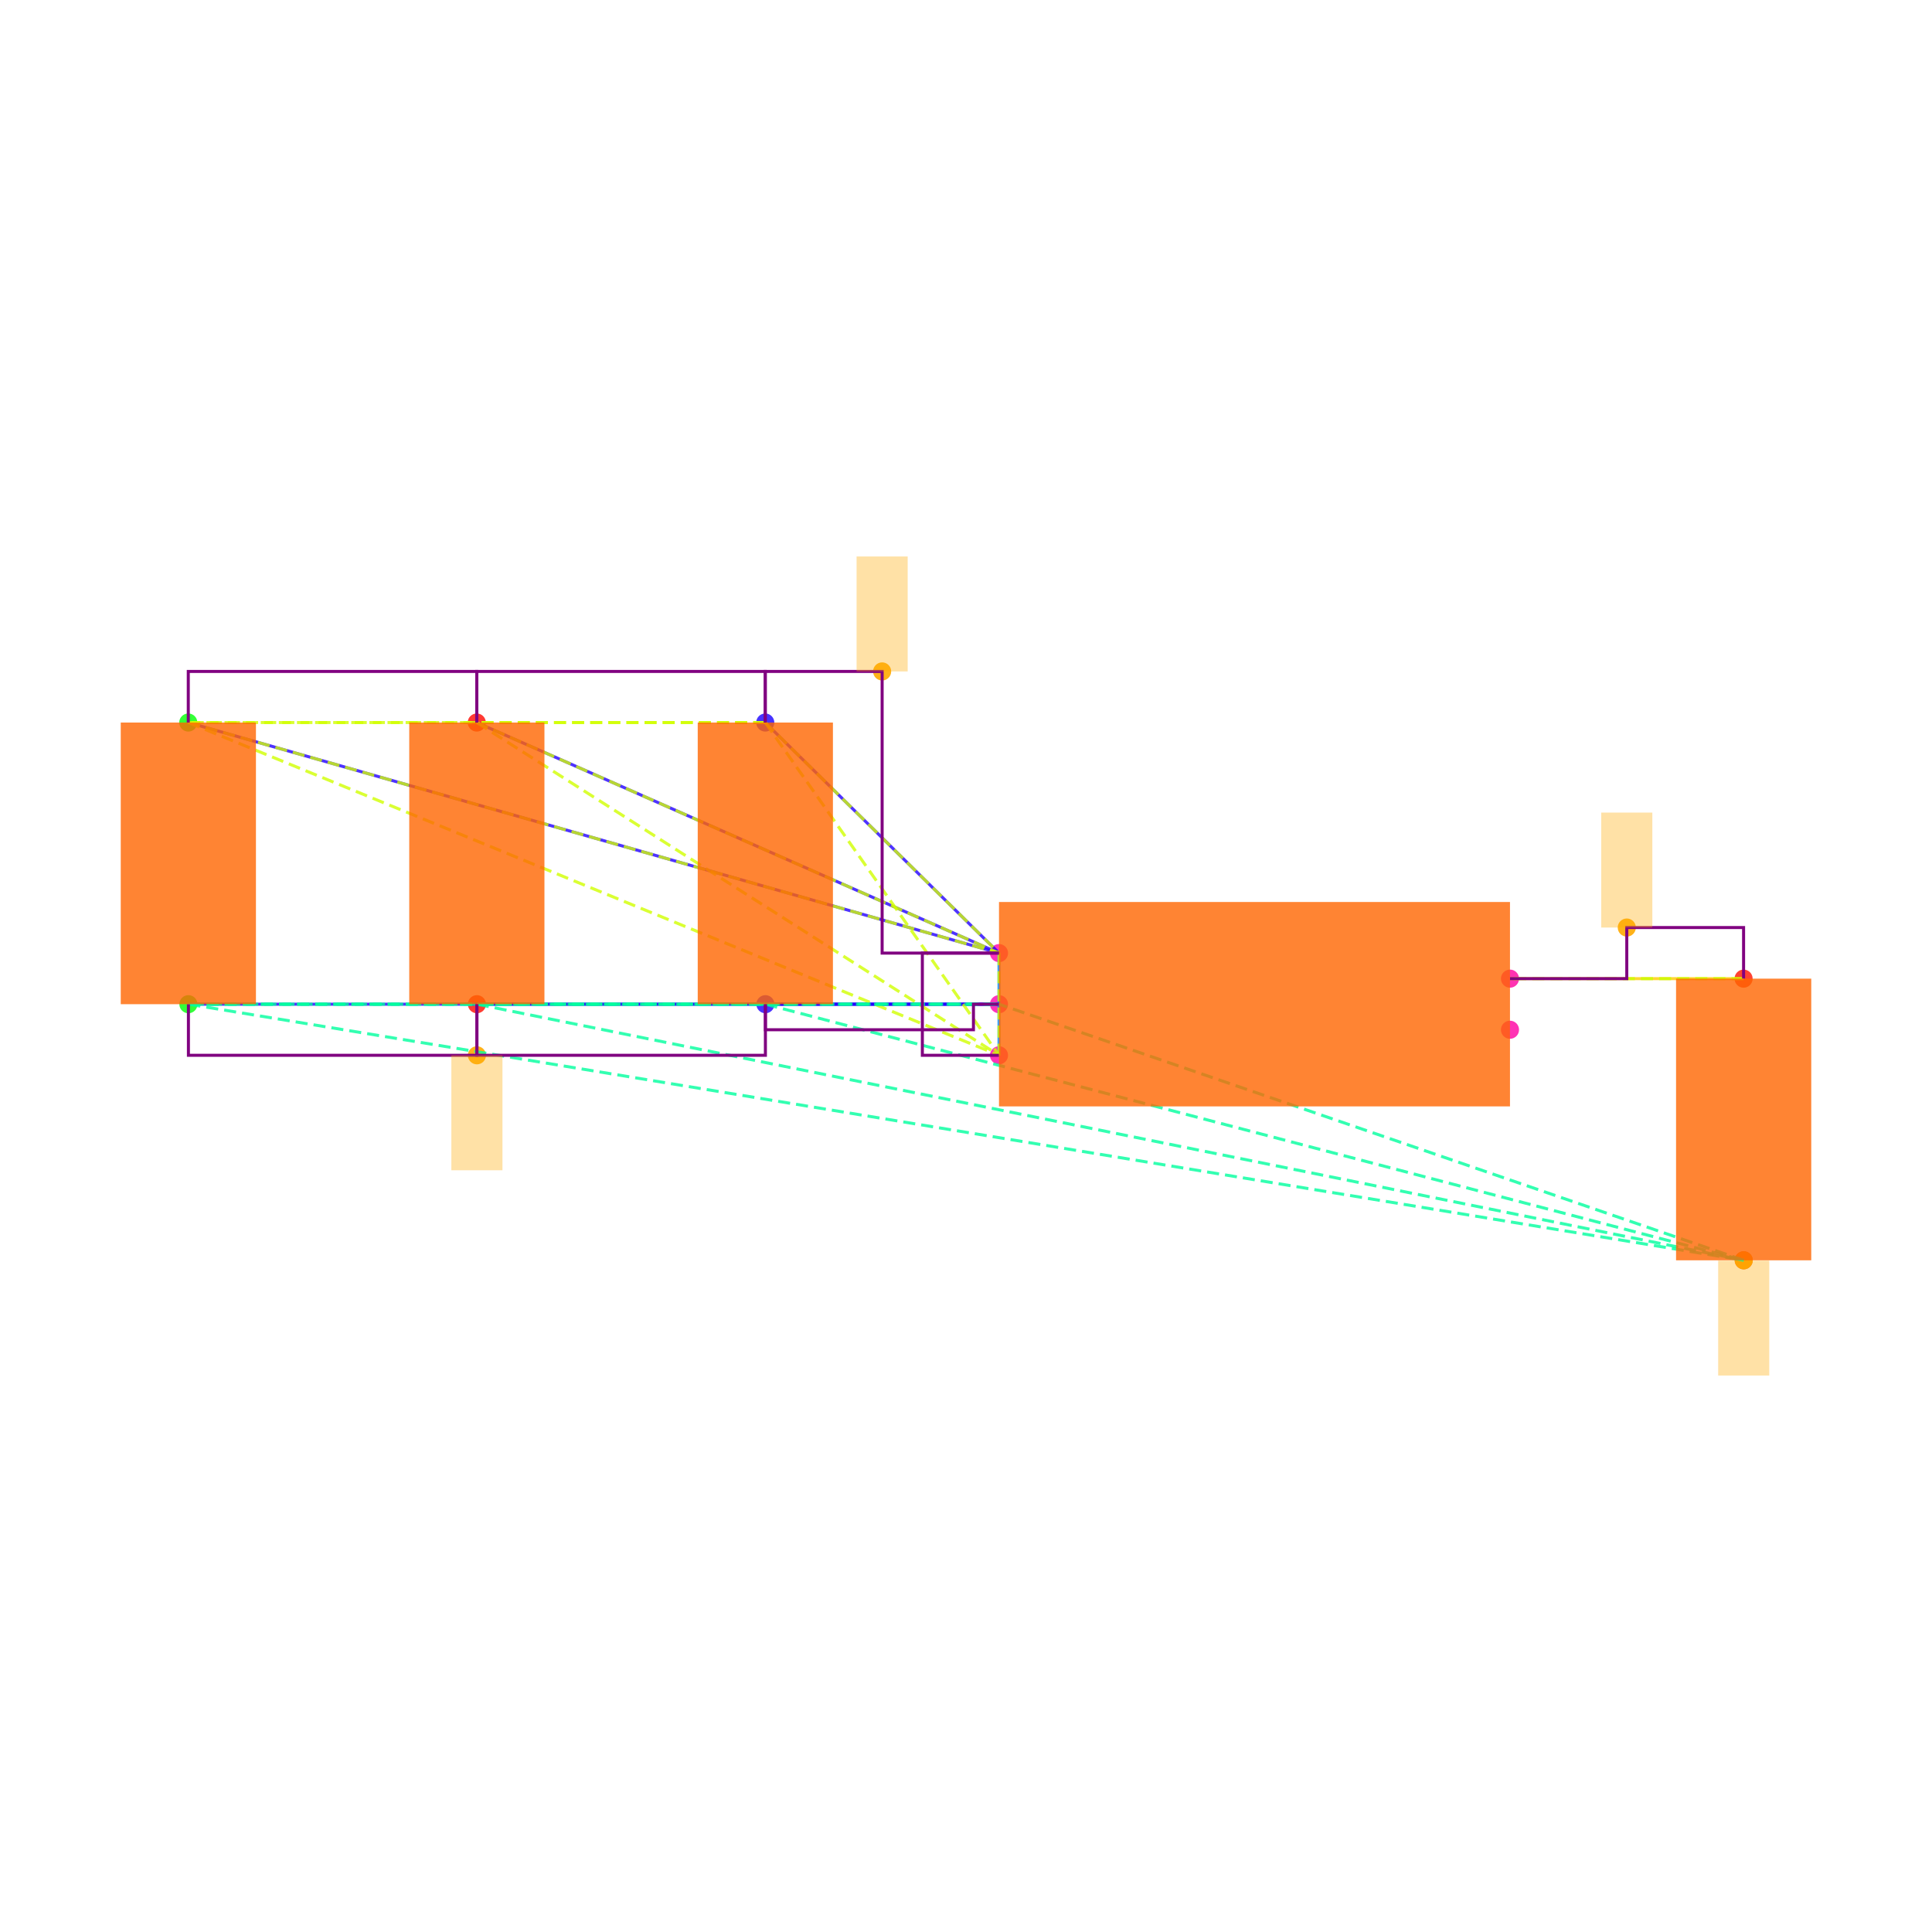
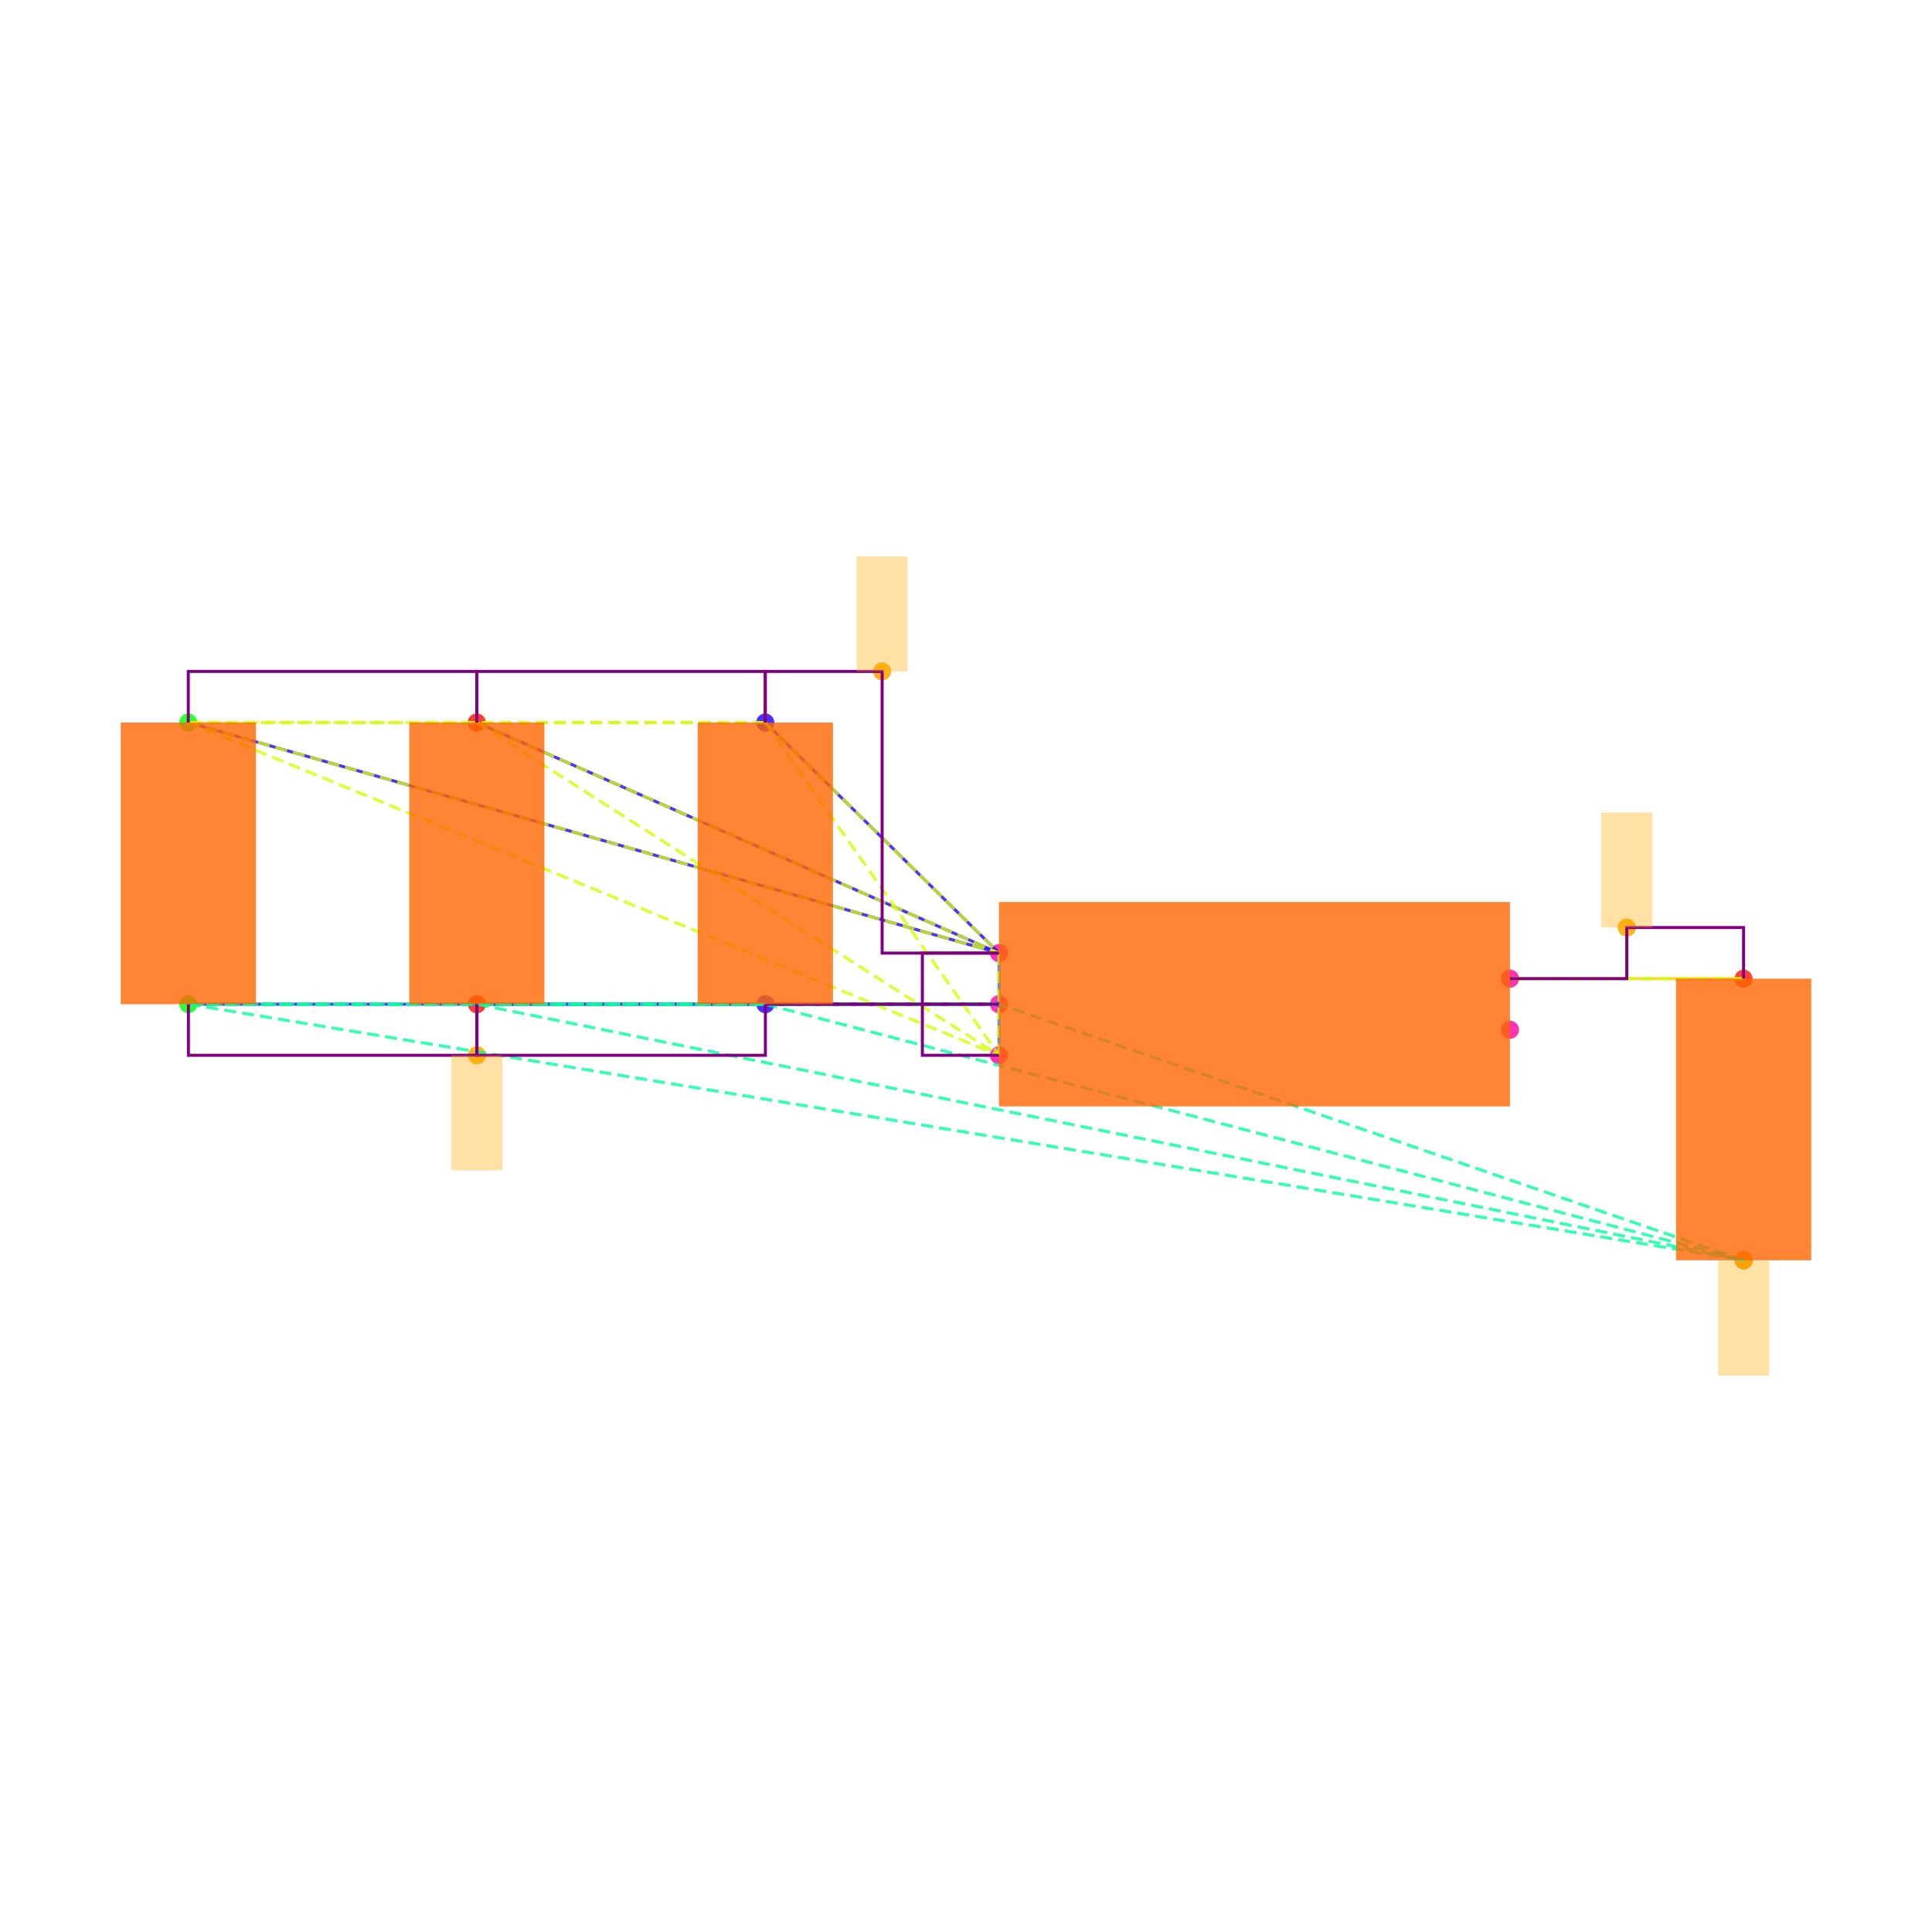
<svg xmlns="http://www.w3.org/2000/svg" width="640" height="640" viewBox="0 0 640 640">
  <rect width="100%" height="100%" fill="white" />
  <g>
    <circle data-type="point" data-label="C6.1 y+" data-x="-1.9148566499999995" data-y="1.1024186000000005" cx="253.503" cy="239.35" r="3" fill="hsl(246, 100%, 50%, 0.8)" />
  </g>
  <g>
    <circle data-type="point" data-label="C6.2 y-" data-x="-1.9143099500000003" data-y="0" cx="253.55" cy="332.653" r="3" fill="hsl(247, 100%, 50%, 0.8)" />
  </g>
  <g>
    <circle data-type="point" data-label="C1.1 y+" data-x="-4.173189849999999" data-y="1.1024186000000002" cx="62.37" cy="239.35" r="3" fill="hsl(121, 100%, 50%, 0.8)" />
  </g>
  <g>
    <circle data-type="point" data-label="C1.2 y-" data-x="-4.17264315" data-y="-2.220446049250313e-16" cx="62.416" cy="332.653" r="3" fill="hsl(122, 100%, 50%, 0.8)" />
  </g>
  <g>
    <circle data-type="point" data-label="C2.1 y+" data-x="-3.0440232499999995" data-y="1.1024186000000002" cx="157.937" cy="239.35" r="3" fill="hsl(2, 100%, 50%, 0.8)" />
  </g>
  <g>
    <circle data-type="point" data-label="C2.2 y-" data-x="-3.0434765500000003" data-y="-2.220446049250313e-16" cx="157.983" cy="332.653" r="3" fill="hsl(3, 100%, 50%, 0.8)" />
  </g>
  <g>
    <circle data-type="point" data-label="C5.1 y+" data-x="1.9143099500000003" data-y="0.09999999999999964" cx="577.584" cy="324.189" r="3" fill="hsl(5, 100%, 50%, 0.8)" />
  </g>
  <g>
    <circle data-type="point" data-label="C5.2 y-" data-x="1.9148566499999995" data-y="-1.0024186000000008" cx="577.63" cy="417.492" r="3" fill="hsl(6, 100%, 50%, 0.8)" />
  </g>
  <g>
    <circle data-type="point" data-label="U1.1 x-" data-x="-1" data-y="0.2" cx="330.932" cy="315.726" r="3" fill="hsl(319, 100%, 50%, 0.8)" />
  </g>
  <g>
    <circle data-type="point" data-label="U1.2 x-" data-x="-1" data-y="0" cx="330.932" cy="332.653" r="3" fill="hsl(320, 100%, 50%, 0.8)" />
  </g>
  <g>
    <circle data-type="point" data-label="U1.3 x-" data-x="-1" data-y="-0.2" cx="330.932" cy="349.58" r="3" fill="hsl(321, 100%, 50%, 0.8)" />
  </g>
  <g>
    <circle data-type="point" data-label="U1.4 x+" data-x="1" data-y="-0.1" cx="500.202" cy="341.116" r="3" fill="hsl(322, 100%, 50%, 0.8)" />
  </g>
  <g>
    <circle data-type="point" data-label="U1.5 x+" data-x="1" data-y="0.1" cx="500.202" cy="324.189" r="3" fill="hsl(323, 100%, 50%, 0.8)" />
  </g>
  <g>
    <circle data-type="point" data-label="" data-x="-1.4574283249999997" data-y="1.3024186000000004" cx="292.218" cy="222.423" r="3" fill="hsl(40, 100%, 50%, 0.9)" />
  </g>
  <g>
    <circle data-type="point" data-label="" data-x="-3.0434765500000003" data-y="-0.2000000000000004" cx="157.983" cy="349.58" r="3" fill="hsl(40, 100%, 50%, 0.9)" />
  </g>
  <g>
    <circle data-type="point" data-label="" data-x="1.9148566499999995" data-y="-1.0024186000000008" cx="577.63" cy="417.492" r="3" fill="hsl(40, 100%, 50%, 0.9)" />
  </g>
  <g>
    <circle data-type="point" data-label="" data-x="1.4571549750000001" data-y="0.29999999999999966" cx="538.893" cy="307.262" r="3" fill="hsl(40, 100%, 50%, 0.9)" />
  </g>
  <g>
    <polyline data-points="-1,0.2 -1.9148566499999995,1.1024186000000005" data-type="line" data-label="" points="330.932,315.726 253.503,239.35" fill="none" stroke="hsl(248, 100%, 50%, 0.8)" stroke-width="1" />
  </g>
  <g>
    <polyline data-points="-1,0.2 -4.173189849999999,1.1024186000000002" data-type="line" data-label="" points="330.932,315.726 62.37,239.35" fill="none" stroke="hsl(248, 100%, 50%, 0.8)" stroke-width="1" />
  </g>
  <g>
    <polyline data-points="-1,0.2 -3.0440232499999995,1.1024186000000002" data-type="line" data-label="" points="330.932,315.726 157.937,239.35" fill="none" stroke="hsl(248, 100%, 50%, 0.8)" stroke-width="1" />
  </g>
  <g>
    <polyline data-points="-1,0 -1.9143099500000003,0" data-type="line" data-label="" points="330.932,332.653 253.55,332.653" fill="none" stroke="hsl(248, 100%, 50%, 0.8)" stroke-width="1" />
  </g>
  <g>
    <polyline data-points="-1,0 -4.17264315,-2.220446049250313e-16" data-type="line" data-label="" points="330.932,332.653 62.416,332.653" fill="none" stroke="hsl(248, 100%, 50%, 0.8)" stroke-width="1" />
  </g>
  <g>
    <polyline data-points="-1,0 -3.0434765500000003,-2.220446049250313e-16" data-type="line" data-label="" points="330.932,332.653 157.983,332.653" fill="none" stroke="hsl(248, 100%, 50%, 0.8)" stroke-width="1" />
  </g>
  <g>
    <polyline data-points="-1,-0.2 -1,0.2" data-type="line" data-label="" points="330.932,349.58 330.932,315.726" fill="none" stroke="hsl(208, 100%, 50%, 0.8)" stroke-width="1" />
  </g>
  <g>
    <polyline data-points="1,0.1 1.9143099500000003,0.09999999999999964" data-type="line" data-label="" points="500.202,324.189 577.584,324.189" fill="none" stroke="hsl(48, 100%, 50%, 0.8)" stroke-width="1" />
  </g>
  <g>
    <polyline data-points="-1.9148566499999995,1.1024186000000005 -4.173189849999999,1.1024186000000002" data-type="line" data-label="" points="253.503,239.35 62.37,239.35" fill="none" stroke="hsl(71, 100%, 50%, 0.8)" stroke-width="1" stroke-dasharray="4 2" />
  </g>
  <g>
    <polyline data-points="-1.9148566499999995,1.1024186000000005 -3.0440232499999995,1.1024186000000002" data-type="line" data-label="" points="253.503,239.35 157.937,239.35" fill="none" stroke="hsl(71, 100%, 50%, 0.8)" stroke-width="1" stroke-dasharray="4 2" />
  </g>
  <g>
    <polyline data-points="-1.9148566499999995,1.1024186000000005 -1,0.2" data-type="line" data-label="" points="253.503,239.35 330.932,315.726" fill="none" stroke="hsl(71, 100%, 50%, 0.8)" stroke-width="1" stroke-dasharray="4 2" />
  </g>
  <g>
    <polyline data-points="-1.9148566499999995,1.1024186000000005 -1,-0.2" data-type="line" data-label="" points="253.503,239.35 330.932,349.58" fill="none" stroke="hsl(71, 100%, 50%, 0.8)" stroke-width="1" stroke-dasharray="4 2" />
  </g>
  <g>
    <polyline data-points="-4.173189849999999,1.1024186000000002 -3.0440232499999995,1.1024186000000002" data-type="line" data-label="" points="62.37,239.35 157.937,239.35" fill="none" stroke="hsl(71, 100%, 50%, 0.8)" stroke-width="1" stroke-dasharray="4 2" />
  </g>
  <g>
    <polyline data-points="-4.173189849999999,1.1024186000000002 -1,0.2" data-type="line" data-label="" points="62.37,239.35 330.932,315.726" fill="none" stroke="hsl(71, 100%, 50%, 0.8)" stroke-width="1" stroke-dasharray="4 2" />
  </g>
  <g>
    <polyline data-points="-4.173189849999999,1.1024186000000002 -1,-0.2" data-type="line" data-label="" points="62.37,239.35 330.932,349.58" fill="none" stroke="hsl(71, 100%, 50%, 0.8)" stroke-width="1" stroke-dasharray="4 2" />
  </g>
  <g>
    <polyline data-points="-3.0440232499999995,1.1024186000000002 -1,0.2" data-type="line" data-label="" points="157.937,239.35 330.932,315.726" fill="none" stroke="hsl(71, 100%, 50%, 0.8)" stroke-width="1" stroke-dasharray="4 2" />
  </g>
  <g>
    <polyline data-points="-3.0440232499999995,1.1024186000000002 -1,-0.2" data-type="line" data-label="" points="157.937,239.35 330.932,349.58" fill="none" stroke="hsl(71, 100%, 50%, 0.8)" stroke-width="1" stroke-dasharray="4 2" />
  </g>
  <g>
    <polyline data-points="-1,0.2 -1,-0.2" data-type="line" data-label="" points="330.932,315.726 330.932,349.58" fill="none" stroke="hsl(71, 100%, 50%, 0.8)" stroke-width="1" stroke-dasharray="4 2" />
  </g>
  <g>
    <polyline data-points="-1.9143099500000003,0 -4.17264315,-2.220446049250313e-16" data-type="line" data-label="" points="253.55,332.653 62.416,332.653" fill="none" stroke="hsl(157, 100%, 50%, 0.8)" stroke-width="1" stroke-dasharray="4 2" />
  </g>
  <g>
    <polyline data-points="-1.9143099500000003,0 -3.0434765500000003,-2.220446049250313e-16" data-type="line" data-label="" points="253.55,332.653 157.983,332.653" fill="none" stroke="hsl(157, 100%, 50%, 0.8)" stroke-width="1" stroke-dasharray="4 2" />
  </g>
  <g>
    <polyline data-points="-1.9143099500000003,0 1.9148566499999995,-1.0024186000000008" data-type="line" data-label="" points="253.55,332.653 577.63,417.492" fill="none" stroke="hsl(157, 100%, 50%, 0.8)" stroke-width="1" stroke-dasharray="4 2" />
  </g>
  <g>
    <polyline data-points="-1.9143099500000003,0 -1,0" data-type="line" data-label="" points="253.55,332.653 330.932,332.653" fill="none" stroke="hsl(157, 100%, 50%, 0.8)" stroke-width="1" stroke-dasharray="4 2" />
  </g>
  <g>
    <polyline data-points="-4.17264315,-2.220446049250313e-16 -3.0434765500000003,-2.220446049250313e-16" data-type="line" data-label="" points="62.416,332.653 157.983,332.653" fill="none" stroke="hsl(157, 100%, 50%, 0.8)" stroke-width="1" stroke-dasharray="4 2" />
  </g>
  <g>
    <polyline data-points="-4.17264315,-2.220446049250313e-16 1.9148566499999995,-1.0024186000000008" data-type="line" data-label="" points="62.416,332.653 577.63,417.492" fill="none" stroke="hsl(157, 100%, 50%, 0.8)" stroke-width="1" stroke-dasharray="4 2" />
  </g>
  <g>
    <polyline data-points="-4.17264315,-2.220446049250313e-16 -1,0" data-type="line" data-label="" points="62.416,332.653 330.932,332.653" fill="none" stroke="hsl(157, 100%, 50%, 0.8)" stroke-width="1" stroke-dasharray="4 2" />
  </g>
  <g>
    <polyline data-points="-3.0434765500000003,-2.220446049250313e-16 1.9148566499999995,-1.0024186000000008" data-type="line" data-label="" points="157.983,332.653 577.63,417.492" fill="none" stroke="hsl(157, 100%, 50%, 0.8)" stroke-width="1" stroke-dasharray="4 2" />
  </g>
  <g>
    <polyline data-points="-3.0434765500000003,-2.220446049250313e-16 -1,0" data-type="line" data-label="" points="157.983,332.653 330.932,332.653" fill="none" stroke="hsl(157, 100%, 50%, 0.8)" stroke-width="1" stroke-dasharray="4 2" />
  </g>
  <g>
    <polyline data-points="1.9148566499999995,-1.0024186000000008 -1,0" data-type="line" data-label="" points="577.63,417.492 330.932,332.653" fill="none" stroke="hsl(157, 100%, 50%, 0.8)" stroke-width="1" stroke-dasharray="4 2" />
  </g>
  <g>
    <polyline data-points="1.9143099500000003,0.09999999999999964 1,0.1" data-type="line" data-label="" points="577.584,324.189 500.202,324.189" fill="none" stroke="hsl(73, 100%, 50%, 0.8)" stroke-width="1" stroke-dasharray="4 2" />
  </g>
  <g>
    <polyline data-points="-3.0440232499999995,1.1024186000000002 -3.0440232499999995,1.3024186000000004 -4.173189849999999,1.3024186000000004 -4.173189849999999,1.1024186000000002" data-type="line" data-label="" points="157.937,239.35 157.937,222.423 62.37,222.423 62.37,239.35" fill="none" stroke="purple" stroke-width="1" />
  </g>
  <g>
    <polyline data-points="-1.9148566499999995,1.1024186000000002 -1.9148566499999995,1.3024186000000004 -3.0440232499999995,1.3024186000000004 -3.0440232499999995,1.1024186000000002" data-type="line" data-label="" points="253.503,239.35 253.503,222.423 157.937,222.423 157.937,239.35" fill="none" stroke="purple" stroke-width="1" />
  </g>
  <g>
    <polyline data-points="-1,0.20000000000000018 -1.4574283249999997,0.20000000000000018 -1.4574283249999997,1.3024186000000004 -1.9148566499999995,1.3024186000000004 -1.9148566499999995,1.1024186000000005" data-type="line" data-label="" points="330.932,315.726 292.218,315.726 292.218,222.423 253.503,222.423 253.503,239.35" fill="none" stroke="purple" stroke-width="1" />
  </g>
  <g>
    <polyline data-points="-1,-0.2 -1.3,-0.2 -1.3,0.2 -1,0.2" data-type="line" data-label="" points="330.932,349.58 305.542,349.58 305.542,315.726 330.932,315.726" fill="none" stroke="purple" stroke-width="1" />
  </g>
  <g>
    <polyline data-points="-3.0434765500000003,-2.220446049250313e-16 -3.0434765500000003,-0.2000000000000004 -4.17264315,-0.2000000000000004 -4.17264315,-2.220446049250313e-16" data-type="line" data-label="" points="157.983,332.653 157.983,349.58 62.416,349.58 62.416,332.653" fill="none" stroke="purple" stroke-width="1" />
  </g>
  <g>
    <polyline data-points="-1.9143099500000003,-2.220446049250313e-16 -1.9143099500000003,-0.2000000000000004 -3.0434765500000003,-0.2000000000000004 -3.0434765500000003,-2.220446049250313e-16" data-type="line" data-label="" points="253.55,332.653 253.55,349.58 157.983,349.58 157.983,332.653" fill="none" stroke="purple" stroke-width="1" />
  </g>
  <g>
-     <polyline data-points="-1,0 -1.0999999999999999,0 -1.0999999999999999,-0.09999999999999995 -1.9143099500000003,-0.09999999999999995 -1.9143099500000003,0" data-type="line" data-label="" points="330.932,332.653 322.469,332.653 322.469,341.116 253.55,341.116 253.55,332.653" fill="none" stroke="purple" stroke-width="1" />
+     <polyline data-points="-1,0 -1.9143099500000003,0" data-type="line" data-label="" points="330.932,332.653 253.55,332.653" fill="none" stroke="purple" stroke-width="1" />
  </g>
  <g>
    <polyline data-points="1,0.1 1.4571549750000001,0.1 1.4571549750000001,0.29999999999999966 1.9143099500000003,0.29999999999999966 1.9143099500000003,0.09999999999999964" data-type="line" data-label="" points="500.202,324.189 538.893,324.189 538.893,307.262 577.584,307.262 577.584,324.189" fill="none" stroke="purple" stroke-width="1" />
  </g>
  <g>
    <rect data-type="rect" data-label="schematic_component_0" data-x="-1.9145832999999999" data-y="0.5512093000000002" x="231.133" y="239.35" width="44.786" height="93.303" fill="hsl(24, 100%, 50%, 0.8)" stroke="black" stroke-width="0.012" />
  </g>
  <g>
    <rect data-type="rect" data-label="schematic_component_1" data-x="-4.1729164999999995" data-y="0.5512093" x="40" y="239.35" width="44.786" height="93.303" fill="hsl(24, 100%, 50%, 0.8)" stroke="black" stroke-width="0.012" />
  </g>
  <g>
    <rect data-type="rect" data-label="schematic_component_2" data-x="-3.0437499" data-y="0.5512093" x="135.567" y="239.35" width="44.786" height="93.303" fill="hsl(24, 100%, 50%, 0.8)" stroke="black" stroke-width="0.012" />
  </g>
  <g>
    <rect data-type="rect" data-label="schematic_component_3" data-x="1.9145832999999999" data-y="-0.4512093000000006" x="555.214" y="324.189" width="44.786" height="93.303" fill="hsl(24, 100%, 50%, 0.8)" stroke="black" stroke-width="0.012" />
  </g>
  <g>
    <rect data-type="rect" data-label="schematic_component_4" data-x="0" data-y="0" x="330.932" y="298.799" width="169.27" height="67.708" fill="hsl(24, 100%, 50%, 0.8)" stroke="black" stroke-width="0.012" />
  </g>
  <g>
    <rect data-type="rect" data-label="" data-x="-1.4574283249999997" data-y="1.5274186000000005" x="283.754" y="184.337" width="16.927" height="38.086" fill="hsl(40, 100%, 50%, 0.35)" stroke="black" stroke-width="0.012" />
  </g>
  <g>
    <rect data-type="rect" data-label="" data-x="-3.0434765500000003" data-y="-0.4250000000000004" x="149.519" y="349.58" width="16.927" height="38.086" fill="hsl(40, 100%, 50%, 0.35)" stroke="black" stroke-width="0.012" />
  </g>
  <g>
    <rect data-type="rect" data-label="" data-x="1.9148566499999995" data-y="-1.2284186000000008" x="569.167" y="417.577" width="16.927" height="38.086" fill="hsl(40, 100%, 50%, 0.35)" stroke="black" stroke-width="0.012" />
  </g>
  <g>
    <rect data-type="rect" data-label="" data-x="1.4571549750000001" data-y="0.5249999999999997" x="530.429" y="269.177" width="16.927" height="38.086" fill="hsl(40, 100%, 50%, 0.35)" stroke="black" stroke-width="0.012" />
  </g>
  <g id="crosshair" style="display: none">
    <line id="crosshair-h" y1="0" y2="640" stroke="#666" stroke-width="0.5" />
    <line id="crosshair-v" x1="0" x2="640" stroke="#666" stroke-width="0.5" />
    <text id="coordinates" font-family="monospace" font-size="12" fill="#666" />
  </g>
</svg>
